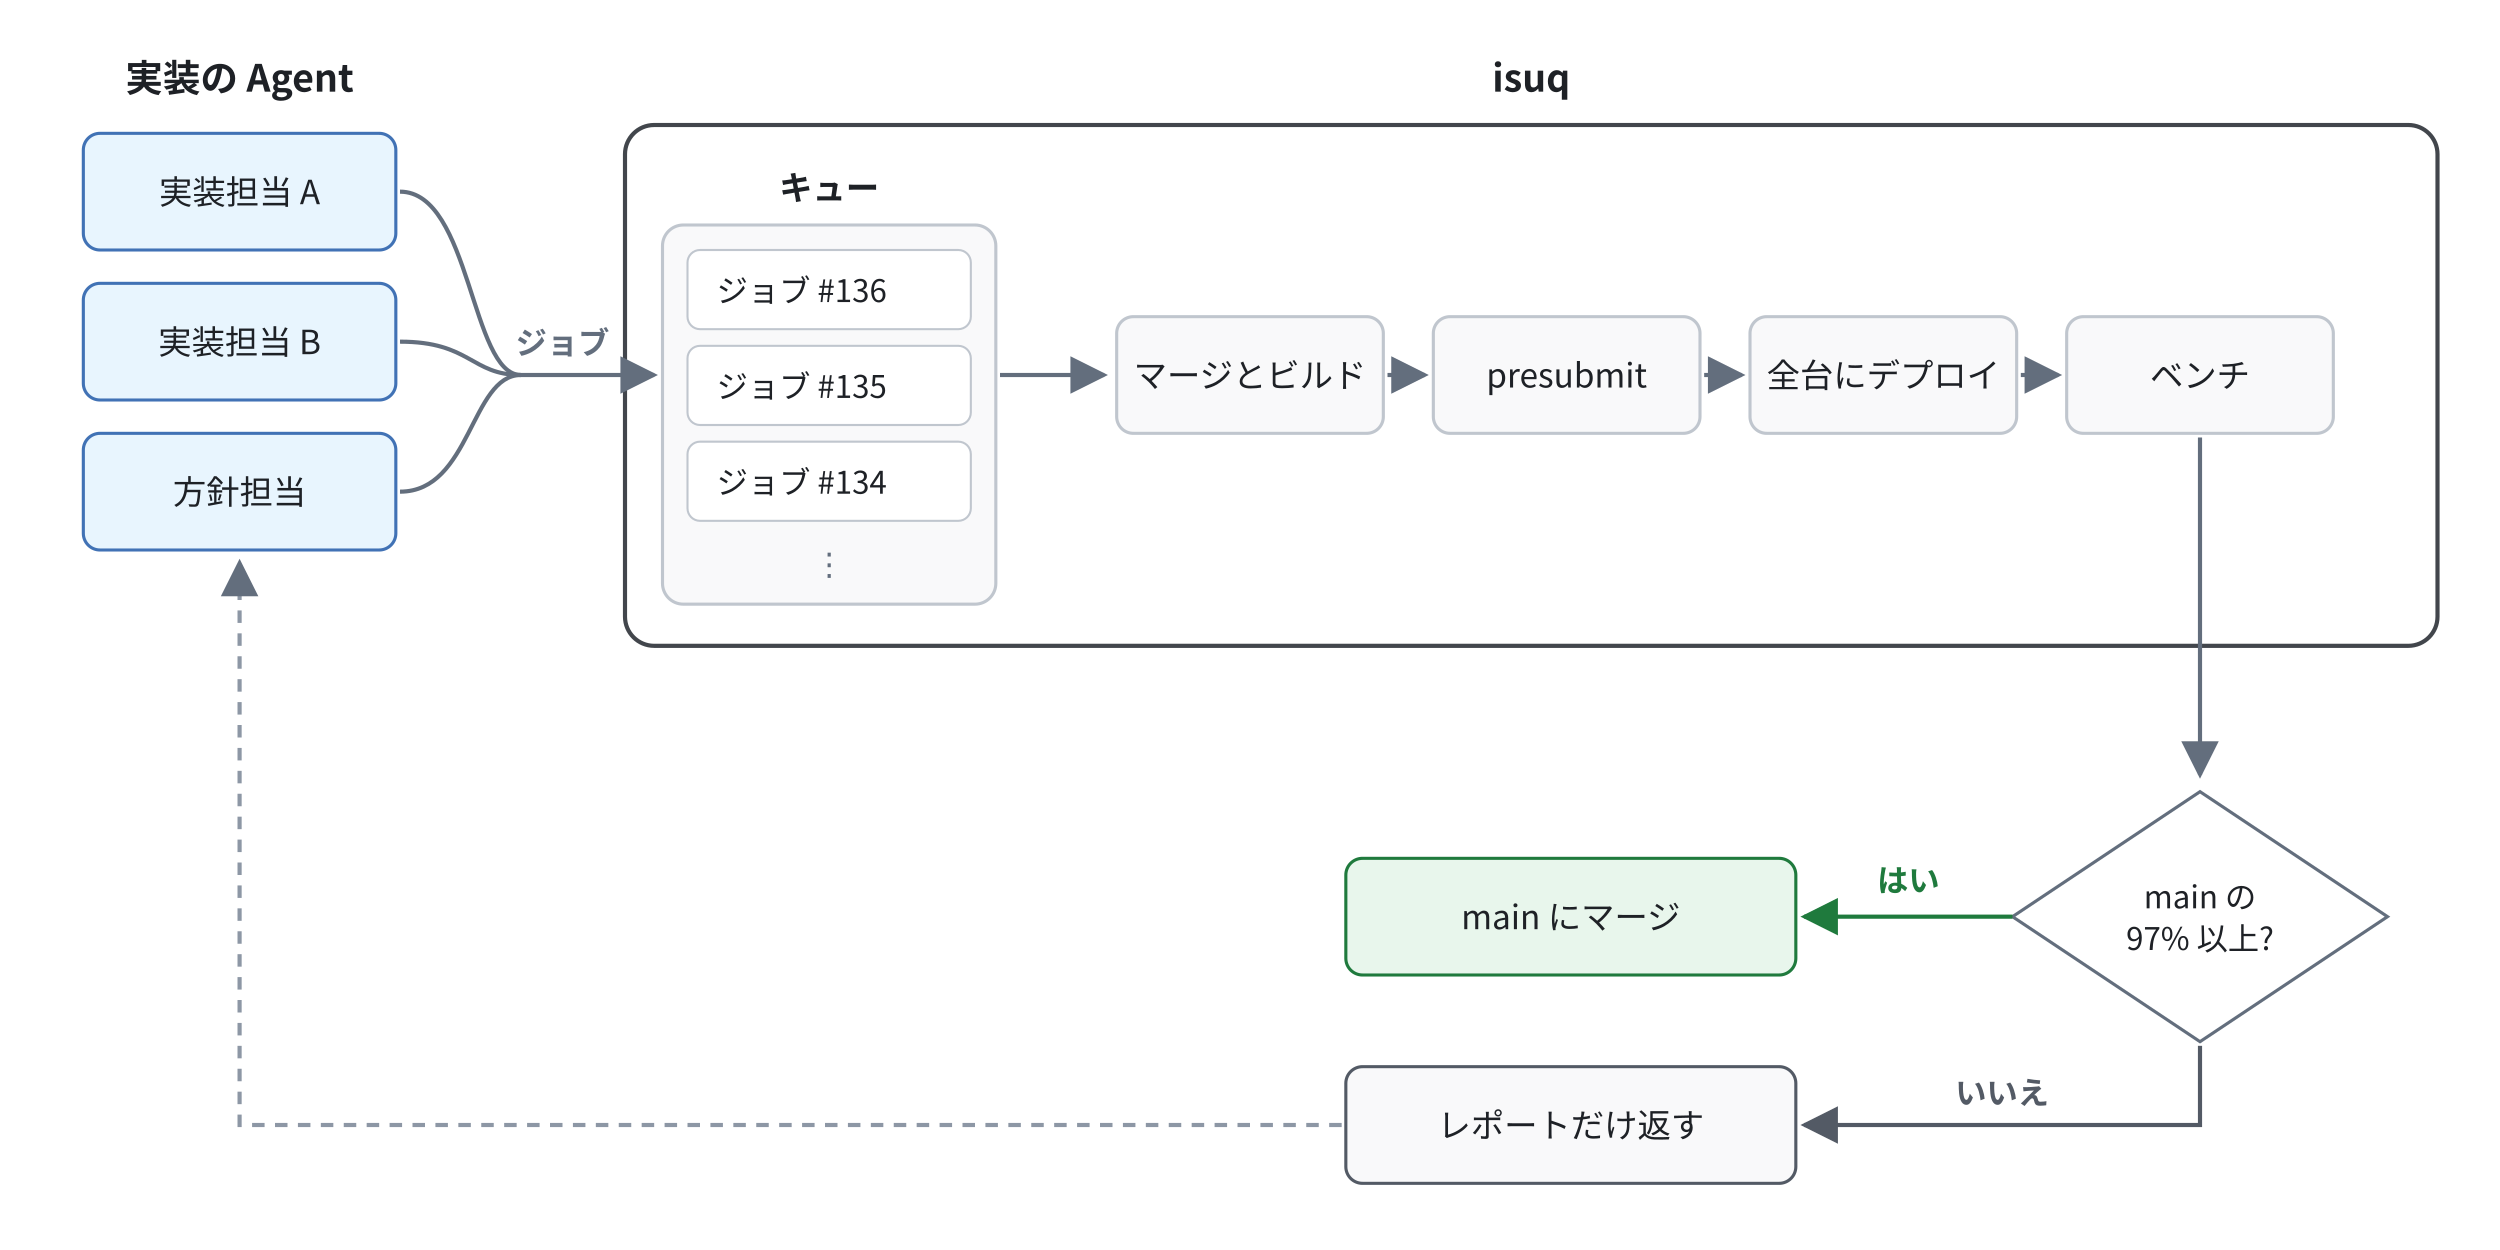
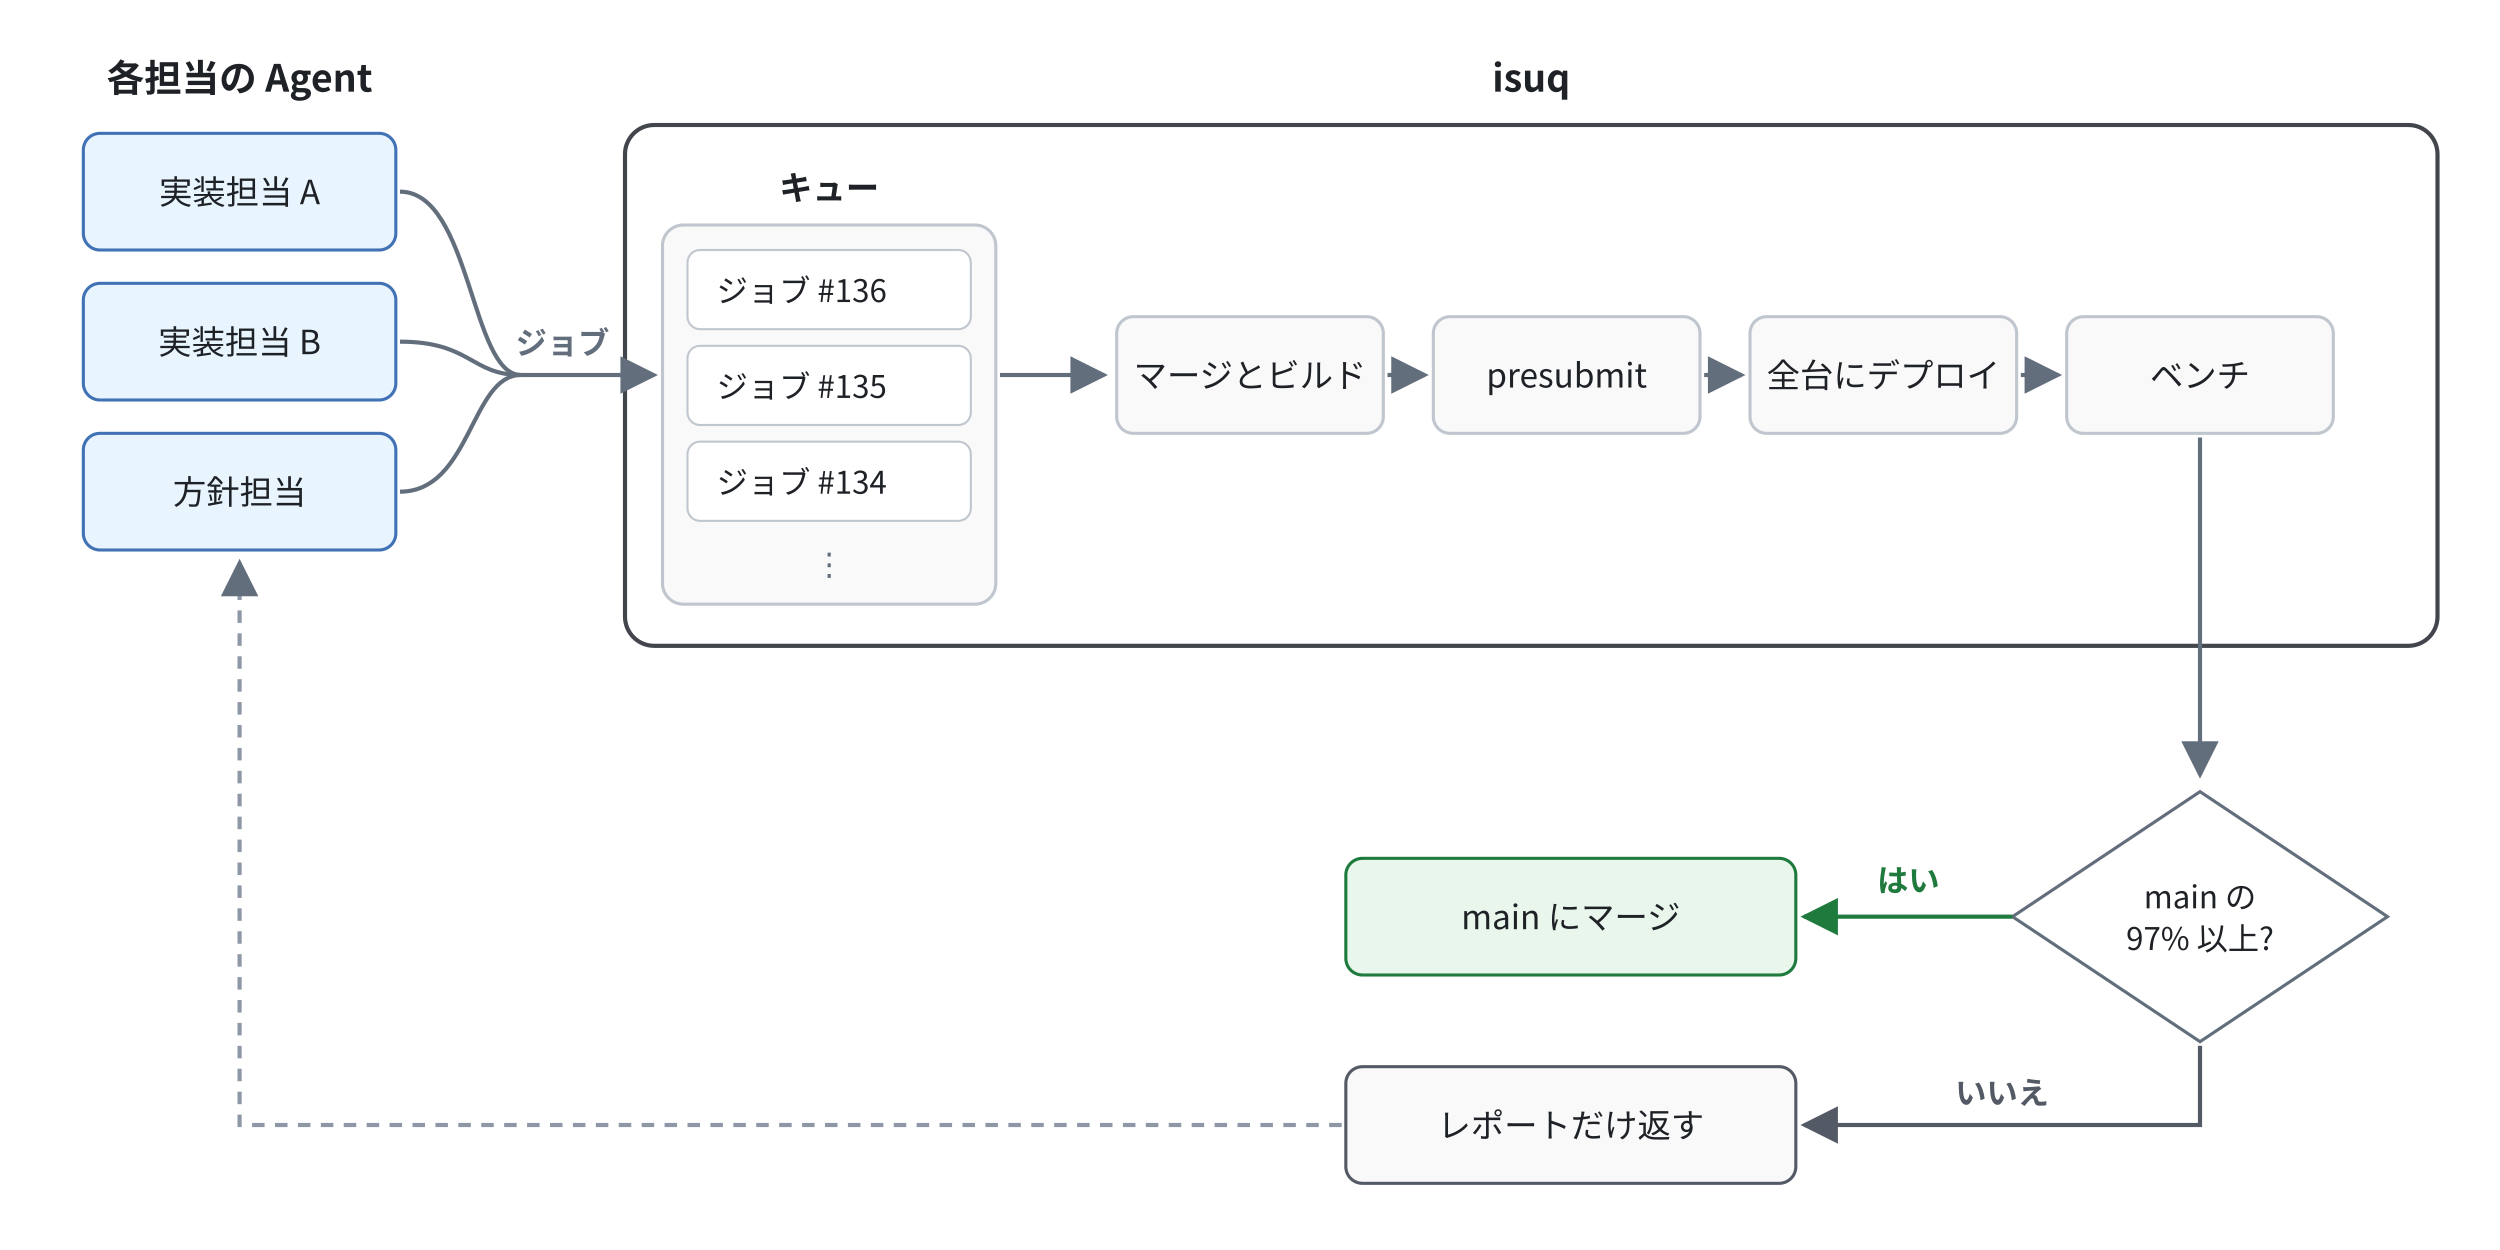
<svg xmlns="http://www.w3.org/2000/svg" width="1200" height="600" viewBox="0 0 1200 600" font-family="'Hiragino Kaku Gothic ProN', 'Hiragino Sans', 'Noto Sans JP', 'Noto Sans CJK JP', 'Yu Gothic', Meiryo, sans-serif">
  <defs>
    <marker id="a" viewBox="0 0 10 10" refX="9" refY="5" markerWidth="9" markerHeight="9" orient="auto">
      <path d="M0,0 L10,5 L0,10 z" fill="#636e7d" />
    </marker>
    <marker id="g" viewBox="0 0 10 10" refX="9" refY="5" markerWidth="9" markerHeight="9" orient="auto">
      <path d="M0,0 L10,5 L0,10 z" fill="#1f7a3d" />
    </marker>
    <marker id="r" viewBox="0 0 10 10" refX="9" refY="5" markerWidth="9" markerHeight="9" orient="auto">
      <path d="M0,0 L10,5 L0,10 z" fill="#535a65" />
    </marker>
  </defs>
  <rect width="1200" height="600" fill="#ffffff" />
-   <text x="115" y="44" font-size="18" fill="#1e2126" font-weight="bold" text-anchor="middle">実装の Agent</text>
+   <text x="115" y="44" font-size="18" fill="#1e2126" font-weight="bold" text-anchor="middle">各担当の Agent</text>
  <g font-size="16" text-anchor="middle" fill="#1e2126">
    <rect x="40" y="64" width="150" height="56" rx="8" fill="#e8f5fe" stroke="#4172b5" stroke-width="1.5" />
    <text x="115" y="98">実装担当 A</text>
    <rect x="40" y="136" width="150" height="56" rx="8" fill="#e8f5fe" stroke="#4172b5" stroke-width="1.5" />
    <text x="115" y="170">実装担当 B</text>
    <rect x="40" y="208" width="150" height="56" rx="8" fill="#e8f5fe" stroke="#4172b5" stroke-width="1.5" />
    <text x="115" y="242">方針担当</text>
  </g>
  <g stroke="#636e7d" stroke-width="2" fill="none">
    <path d="M192,92 C226,92 226,180 250,180" />
    <path d="M192,164 C226,164 226,180 250,180" />
    <path d="M192,236 C226,236 226,180 250,180" />
  </g>
  <text x="270" y="170" font-size="15" fill="#636e7d" font-weight="bold" text-anchor="middle">ジョブ</text>
  <text x="735" y="44" font-size="18" fill="#1e2126" font-weight="bold" text-anchor="middle">isuq</text>
  <rect x="300" y="60" width="870" height="250" rx="14" fill="#ffffff" stroke="#42464c" stroke-width="2" />
  <path d="M250,180 L314,180" stroke="#636e7d" stroke-width="2" marker-end="url(#a)" />
  <text x="398" y="96" font-size="16" fill="#1e2126" font-weight="bold" text-anchor="middle">キュー</text>
  <rect x="318" y="108" width="160" height="182" rx="10" fill="#f9f9fa" stroke="#c0c6ce" stroke-width="1.5" />
  <g font-size="15" fill="#1e2126">
    <rect x="330" y="120" width="136" height="38" rx="6" fill="#ffffff" stroke="#c0c6ce" />
    <text x="344" y="145">ジョブ #136</text>
    <rect x="330" y="166" width="136" height="38" rx="6" fill="#ffffff" stroke="#c0c6ce" />
    <text x="344" y="191">ジョブ #135</text>
    <rect x="330" y="212" width="136" height="38" rx="6" fill="#ffffff" stroke="#c0c6ce" />
    <text x="344" y="237">ジョブ #134</text>
    <text x="398" y="276" text-anchor="middle" fill="#636e7d">⋮</text>
  </g>
  <path d="M480,180 L530,180" stroke="#636e7d" stroke-width="2" marker-end="url(#a)" />
  <g font-size="16" text-anchor="middle" fill="#1e2126">
    <rect x="536" y="152" width="128" height="56" rx="8" fill="#f9f9fa" stroke="#c0c6ce" stroke-width="1.5" />
    <text x="600" y="186">マージとビルド</text>
    <rect x="688" y="152" width="128" height="56" rx="8" fill="#f9f9fa" stroke="#c0c6ce" stroke-width="1.5" />
    <text x="752" y="186">presubmit</text>
    <rect x="840" y="152" width="128" height="56" rx="8" fill="#f9f9fa" stroke="#c0c6ce" stroke-width="1.5" />
    <text x="904" y="186">全台にデプロイ</text>
    <rect x="992" y="152" width="128" height="56" rx="8" fill="#f9f9fa" stroke="#c0c6ce" stroke-width="1.5" />
    <text x="1056" y="186">ベンチ</text>
  </g>
  <g stroke="#636e7d" stroke-width="2" marker-end="url(#a)">
    <path d="M666,180 L684,180" />
    <path d="M818,180 L836,180" />
    <path d="M970,180 L988,180" />
  </g>
  <path d="M1056,210 L1056,372" stroke="#636e7d" stroke-width="2" marker-end="url(#a)" />
  <polygon points="1056,380 1146,440 1056,500 966,440" fill="#ffffff" stroke="#636e7d" stroke-width="1.5" />
  <text x="1056" y="436" font-size="15" text-anchor="middle" fill="#1e2126">main の</text>
  <text x="1056" y="456" font-size="15" text-anchor="middle" fill="#1e2126">97% 以上?</text>
  <path d="M966,440 L866,440" stroke="#1f7a3d" stroke-width="2" marker-end="url(#g)" />
  <text x="916" y="428" font-size="15" fill="#1f7a3d" font-weight="bold" text-anchor="middle">はい</text>
  <rect x="646" y="412" width="216" height="56" rx="8" fill="#e8f6ec" stroke="#1f7a3d" stroke-width="1.5" />
  <text x="754" y="446" font-size="16" text-anchor="middle" fill="#1e2126">main にマージ</text>
  <path d="M1056,502 L1056,540 L866,540" fill="none" stroke="#535a65" stroke-width="2" marker-end="url(#r)" />
  <text x="961" y="530" font-size="15" fill="#535a65" font-weight="bold" text-anchor="middle">いいえ</text>
  <rect x="646" y="512" width="216" height="56" rx="8" fill="#f9f9fa" stroke="#535a65" stroke-width="1.5" />
  <text x="754" y="546" font-size="16" text-anchor="middle" fill="#1e2126">レポートだけ返す</text>
  <path d="M644,540 L115,540 L115,270" fill="none" stroke="#8d97a5" stroke-width="2" stroke-dasharray="6 5" marker-end="url(#a)" />
</svg>
